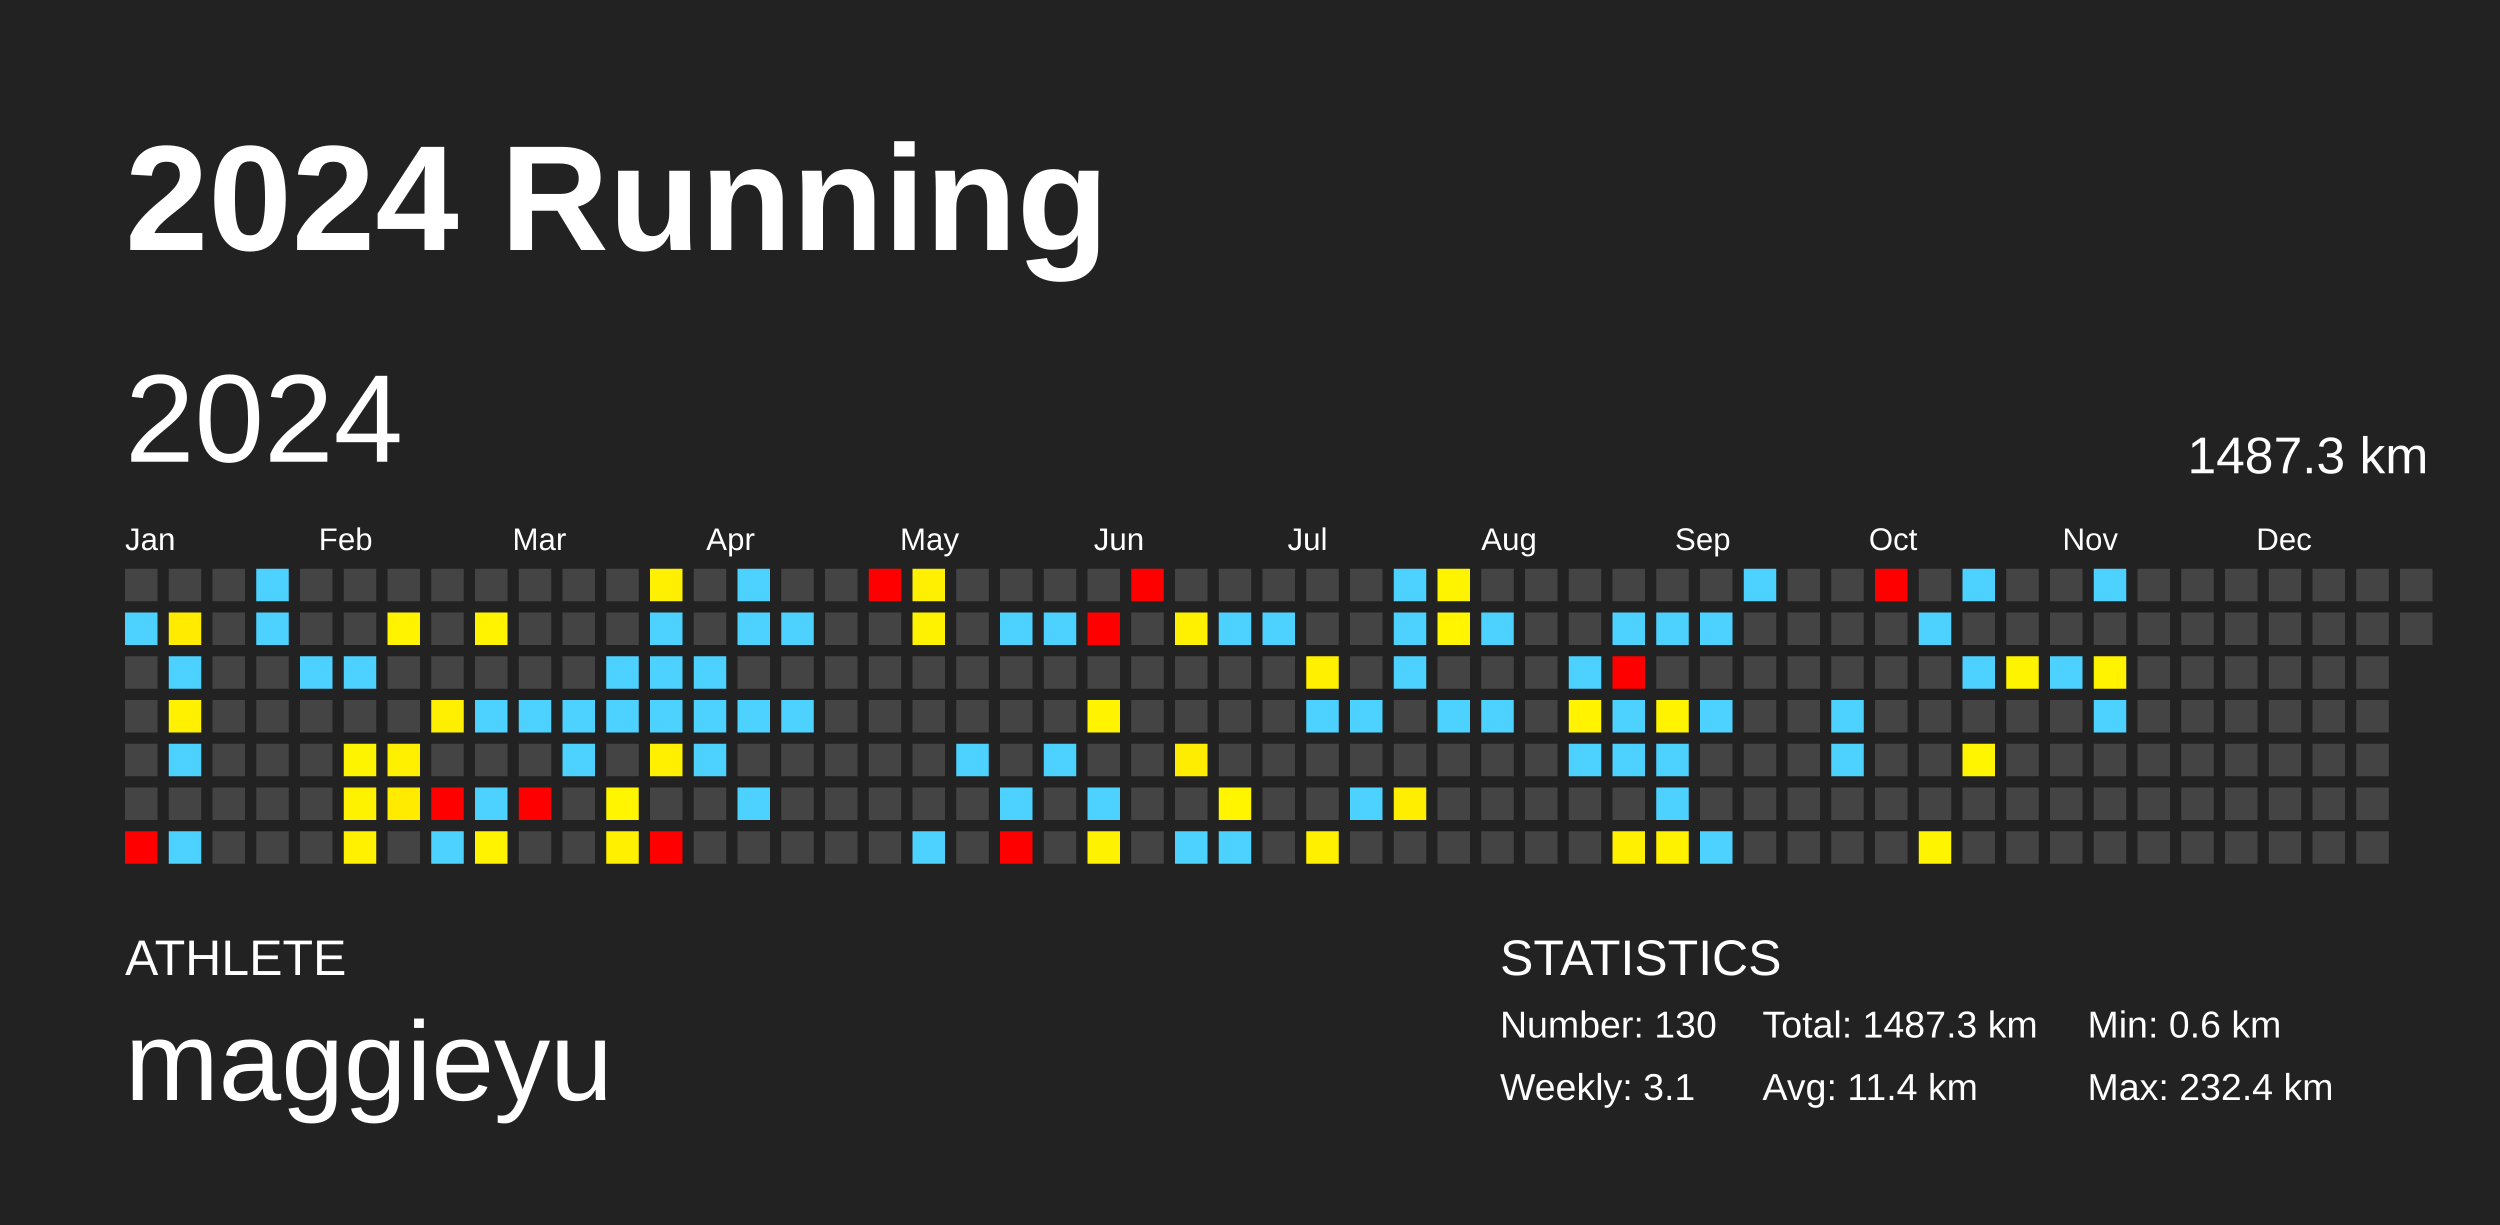
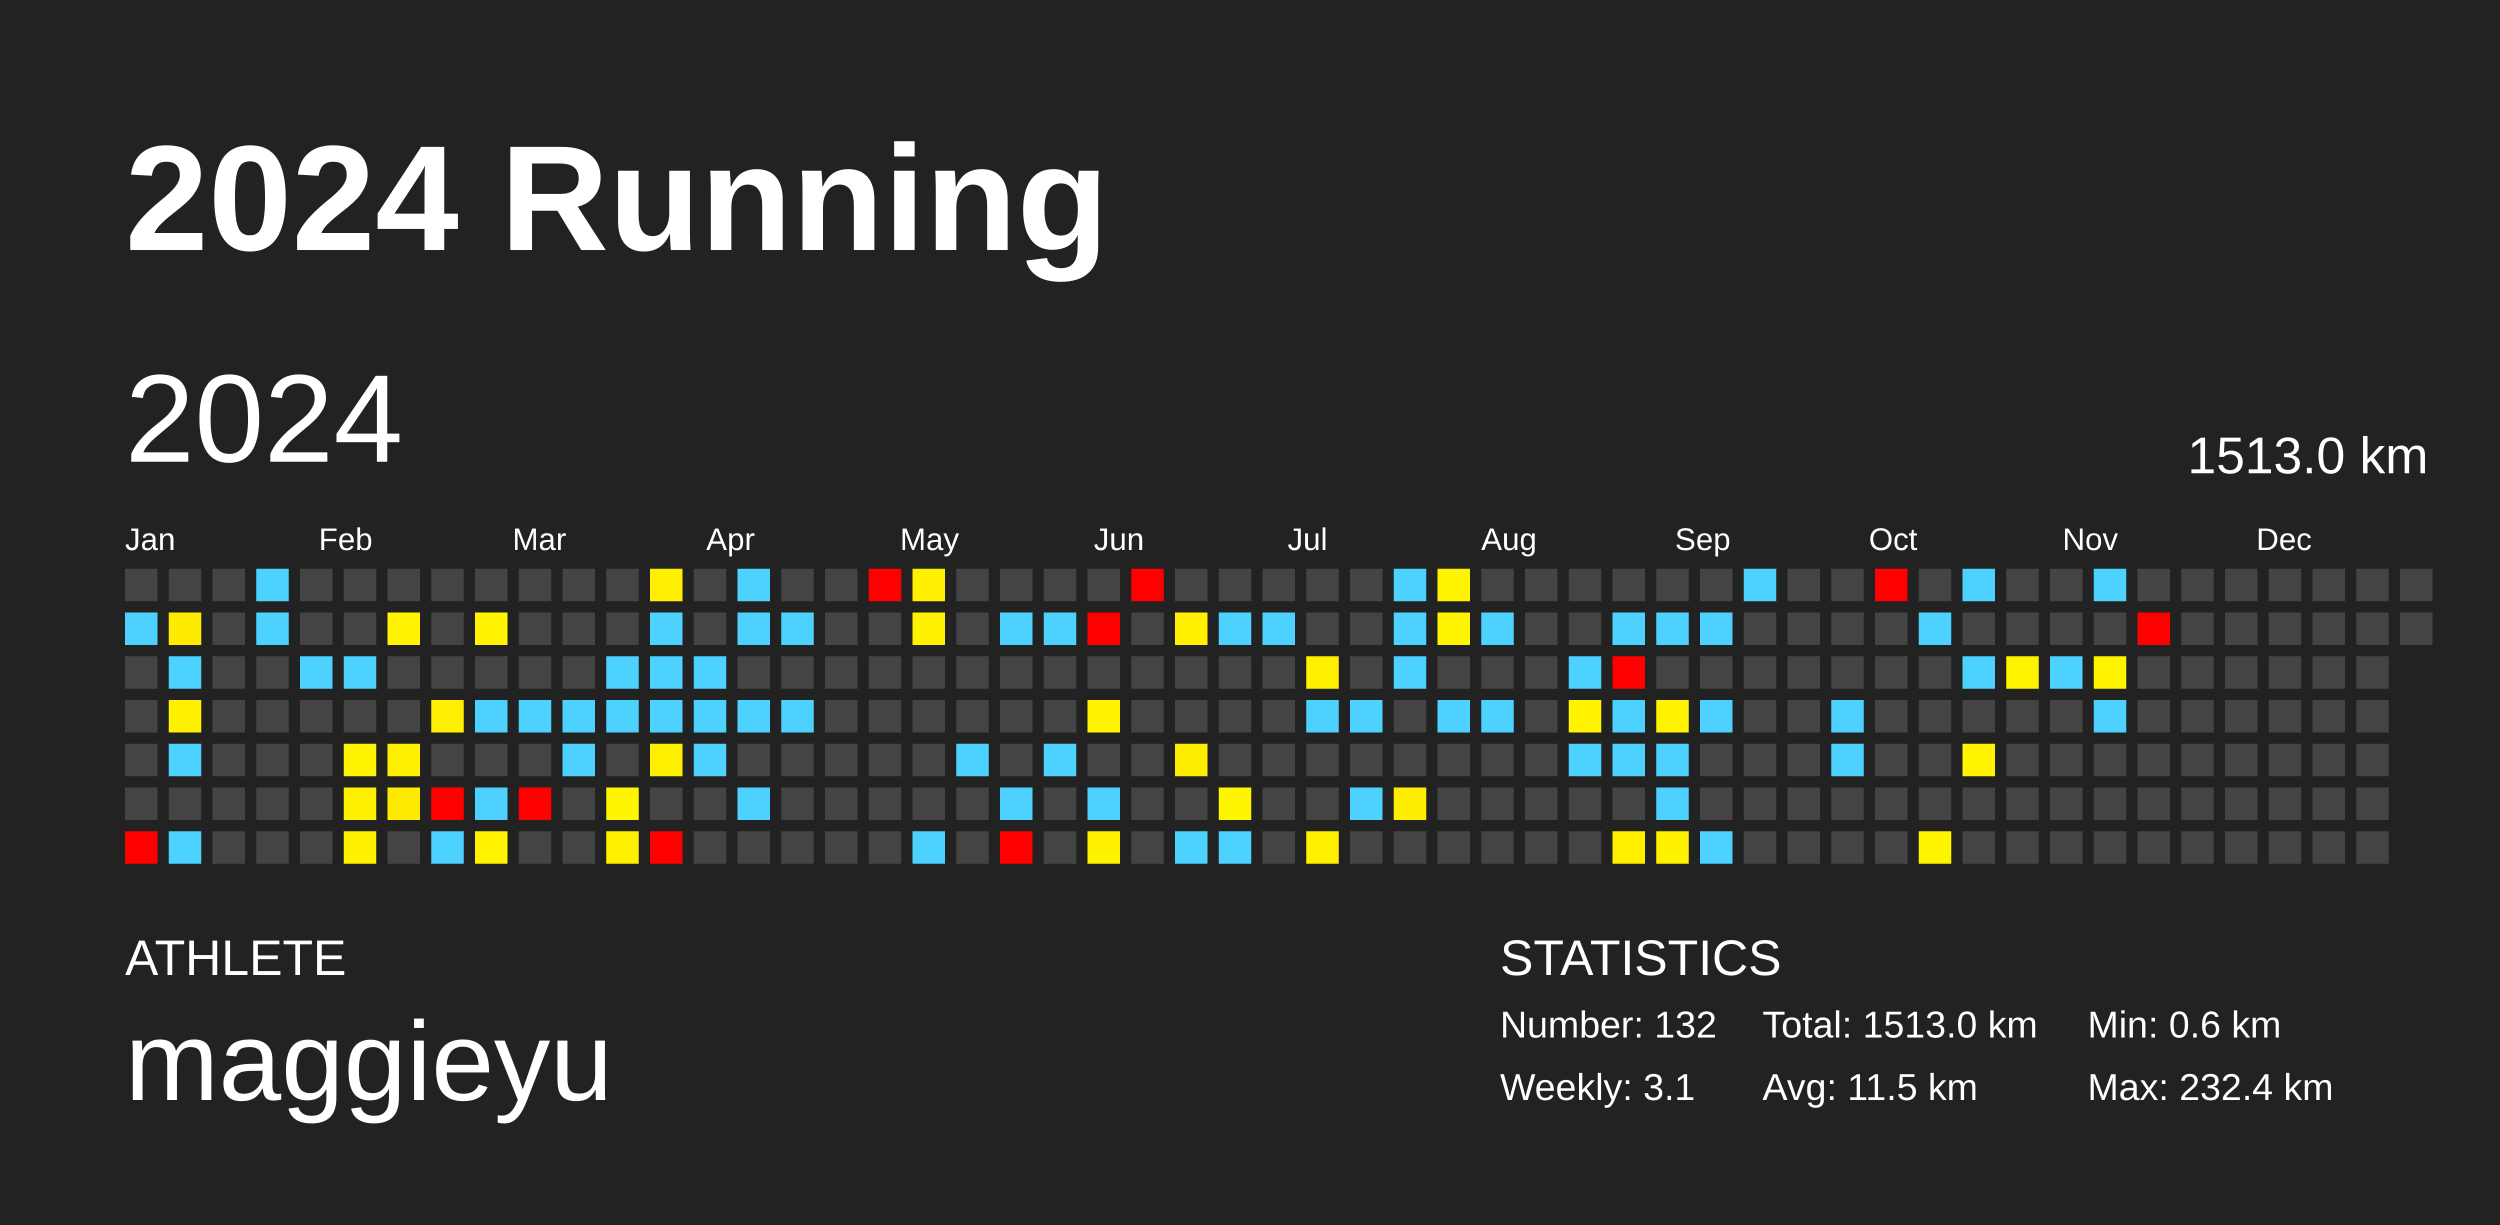
<svg xmlns="http://www.w3.org/2000/svg" baseProfile="full" height="98mm" version="1.1" viewBox="0,0,200,98" width="200mm">
  <defs />
  <rect fill="#222222" height="98" width="200" x="0" y="0" />
  <text fill="#FFFFFF" style="font-size:12px; font-family:Arial; font-weight:bold;" x="10" y="20">2024 Running</text>
  <text fill="#FFFFFF" style="font-size:4px; font-family:Arial" x="10" y="78">ATHLETE</text>
  <text fill="#FFFFFF" style="font-size:9px; font-family:Arial" x="10" y="88">maggieyu</text>
  <text fill="#FFFFFF" style="font-size:4px; font-family:Arial" x="120" y="78">STATISTICS</text>
-   <text fill="#FFFFFF" style="font-size:3px; font-family:Arial" x="120" y="83">Number: 130</text>
+   <text fill="#FFFFFF" style="font-size:3px; font-family:Arial" x="120" y="83">Number: 132</text>
  <text fill="#FFFFFF" style="font-size:3px; font-family:Arial" x="120" y="88">Weekly: 3.1</text>
-   <text fill="#FFFFFF" style="font-size:3px; font-family:Arial" x="141" y="83">Total: 1487.3 km</text>
-   <text fill="#FFFFFF" style="font-size:3px; font-family:Arial" x="141" y="88">Avg: 11.4 km</text>
+   <text fill="#FFFFFF" style="font-size:3px; font-family:Arial" x="141" y="83">Total: 1513.0 km</text>
+   <text fill="#FFFFFF" style="font-size:3px; font-family:Arial" x="141" y="88">Avg: 11.5 km</text>
  <text fill="#FFFFFF" style="font-size:3px; font-family:Arial" x="167" y="83">Min: 0.6 km</text>
  <text fill="#FFFFFF" style="font-size:3px; font-family:Arial" x="167" y="88">Max: 232.4 km</text>
  <text dominant-baseline="hanging" fill="#FFFFFF" style="font-size:10.0px; font-family:Arial;" x="10" y="30">2024</text>
-   <text dominant-baseline="hanging" fill="#FFFFFF" style="font-size:4.125px; font-family:Arial;" x="175" y="35">1487.3 km</text>
+   <text dominant-baseline="hanging" fill="#FFFFFF" style="font-size:4.125px; font-family:Arial;" x="175" y="35">1513.0 km</text>
  <text fill="#FFFFFF" style="font-size:2.5px; font-family:Arial" x="10.0" y="44">Jan</text>
  <text fill="#FFFFFF" style="font-size:2.5px; font-family:Arial" x="25.5" y="44">Feb</text>
  <text fill="#FFFFFF" style="font-size:2.5px; font-family:Arial" x="41.0" y="44">Mar</text>
  <text fill="#FFFFFF" style="font-size:2.5px; font-family:Arial" x="56.5" y="44">Apr</text>
  <text fill="#FFFFFF" style="font-size:2.5px; font-family:Arial" x="72.0" y="44">May</text>
  <text fill="#FFFFFF" style="font-size:2.5px; font-family:Arial" x="87.5" y="44">Jun</text>
  <text fill="#FFFFFF" style="font-size:2.5px; font-family:Arial" x="103.0" y="44">Jul</text>
  <text fill="#FFFFFF" style="font-size:2.5px; font-family:Arial" x="118.5" y="44">Aug</text>
  <text fill="#FFFFFF" style="font-size:2.5px; font-family:Arial" x="134.0" y="44">Sep</text>
  <text fill="#FFFFFF" style="font-size:2.5px; font-family:Arial" x="149.5" y="44">Oct</text>
  <text fill="#FFFFFF" style="font-size:2.5px; font-family:Arial" x="165.0" y="44">Nov</text>
  <text fill="#FFFFFF" style="font-size:2.5px; font-family:Arial" x="180.5" y="44">Dec</text>
  <rect fill="#444444" height="2.6" width="2.6" x="10.0" y="45.5" />
  <rect fill="#4dd2ff" height="2.6" width="2.6" x="10.0" y="49.0" />
  <rect fill="#444444" height="2.6" width="2.6" x="10.0" y="52.5" />
  <rect fill="#444444" height="2.6" width="2.6" x="10.0" y="56.0" />
  <rect fill="#444444" height="2.6" width="2.6" x="10.0" y="59.5" />
  <rect fill="#444444" height="2.6" width="2.6" x="10.0" y="63.0" />
  <rect fill="red" height="2.6" width="2.6" x="10.0" y="66.5" />
  <rect fill="#444444" height="2.6" width="2.6" x="13.5" y="45.5" />
  <rect fill="#ffeb00" height="2.6" width="2.6" x="13.5" y="49.0" />
  <rect fill="#4dd2ff" height="2.6" width="2.6" x="13.5" y="52.5" />
  <rect fill="#fff100" height="2.6" width="2.6" x="13.5" y="56.0" />
  <rect fill="#4dd2ff" height="2.6" width="2.6" x="13.5" y="59.5" />
  <rect fill="#444444" height="2.6" width="2.6" x="13.5" y="63.0" />
  <rect fill="#4dd2ff" height="2.6" width="2.6" x="13.5" y="66.5" />
  <rect fill="#444444" height="2.6" width="2.6" x="17.0" y="45.5" />
  <rect fill="#444444" height="2.6" width="2.6" x="17.0" y="49.0" />
  <rect fill="#444444" height="2.6" width="2.6" x="17.0" y="52.5" />
  <rect fill="#444444" height="2.6" width="2.6" x="17.0" y="56.0" />
  <rect fill="#444444" height="2.6" width="2.6" x="17.0" y="59.5" />
  <rect fill="#444444" height="2.6" width="2.6" x="17.0" y="63.0" />
  <rect fill="#444444" height="2.6" width="2.6" x="17.0" y="66.5" />
  <rect fill="#4dd2ff" height="2.6" width="2.6" x="20.5" y="45.5" />
  <rect fill="#4dd2ff" height="2.6" width="2.6" x="20.5" y="49.0" />
  <rect fill="#444444" height="2.6" width="2.6" x="20.5" y="52.5" />
  <rect fill="#444444" height="2.6" width="2.6" x="20.5" y="56.0" />
  <rect fill="#444444" height="2.6" width="2.6" x="20.5" y="59.5" />
  <rect fill="#444444" height="2.6" width="2.6" x="20.5" y="63.0" />
  <rect fill="#444444" height="2.6" width="2.6" x="20.5" y="66.5" />
  <rect fill="#444444" height="2.6" width="2.6" x="24.0" y="45.5" />
  <rect fill="#444444" height="2.6" width="2.6" x="24.0" y="49.0" />
  <rect fill="#4dd2ff" height="2.6" width="2.6" x="24.0" y="52.5" />
  <rect fill="#444444" height="2.6" width="2.6" x="24.0" y="56.0" />
  <rect fill="#444444" height="2.6" width="2.6" x="24.0" y="59.5" />
  <rect fill="#444444" height="2.6" width="2.6" x="24.0" y="63.0" />
  <rect fill="#444444" height="2.6" width="2.6" x="24.0" y="66.5" />
  <rect fill="#444444" height="2.6" width="2.6" x="27.5" y="45.5" />
  <rect fill="#444444" height="2.6" width="2.6" x="27.5" y="49.0" />
  <rect fill="#4dd2ff" height="2.6" width="2.6" x="27.5" y="52.5" />
  <rect fill="#444444" height="2.6" width="2.6" x="27.5" y="56.0" />
  <rect fill="#fff400" height="2.6" width="2.6" x="27.5" y="59.5" />
  <rect fill="#fff200" height="2.6" width="2.6" x="27.5" y="63.0" />
  <rect fill="#fff100" height="2.6" width="2.6" x="27.5" y="66.5" />
  <rect fill="#444444" height="2.6" width="2.6" x="31.0" y="45.5" />
  <rect fill="#fff300" height="2.6" width="2.6" x="31.0" y="49.0" />
  <rect fill="#444444" height="2.6" width="2.6" x="31.0" y="52.5" />
  <rect fill="#444444" height="2.6" width="2.6" x="31.0" y="56.0" />
  <rect fill="#fff000" height="2.6" width="2.6" x="31.0" y="59.5" />
  <rect fill="#ffeb00" height="2.6" width="2.6" x="31.0" y="63.0" />
  <rect fill="#444444" height="2.6" width="2.6" x="31.0" y="66.5" />
  <rect fill="#444444" height="2.6" width="2.6" x="34.5" y="45.5" />
  <rect fill="#444444" height="2.6" width="2.6" x="34.5" y="49.0" />
  <rect fill="#444444" height="2.6" width="2.6" x="34.5" y="52.5" />
  <rect fill="#ffef00" height="2.6" width="2.6" x="34.5" y="56.0" />
  <rect fill="#444444" height="2.6" width="2.6" x="34.5" y="59.5" />
  <rect fill="red" height="2.6" width="2.6" x="34.5" y="63.0" />
  <rect fill="#4dd2ff" height="2.6" width="2.6" x="34.5" y="66.5" />
  <rect fill="#444444" height="2.6" width="2.6" x="38.0" y="45.5" />
  <rect fill="#fff300" height="2.6" width="2.6" x="38.0" y="49.0" />
  <rect fill="#444444" height="2.6" width="2.6" x="38.0" y="52.5" />
  <rect fill="#4dd2ff" height="2.6" width="2.6" x="38.0" y="56.0" />
  <rect fill="#444444" height="2.6" width="2.6" x="38.0" y="59.5" />
  <rect fill="#4dd2ff" height="2.6" width="2.6" x="38.0" y="63.0" />
  <rect fill="#fff300" height="2.6" width="2.6" x="38.0" y="66.5" />
  <rect fill="#444444" height="2.6" width="2.6" x="41.5" y="45.5" />
  <rect fill="#444444" height="2.6" width="2.6" x="41.5" y="49.0" />
  <rect fill="#444444" height="2.6" width="2.6" x="41.5" y="52.5" />
  <rect fill="#4dd2ff" height="2.6" width="2.6" x="41.5" y="56.0" />
  <rect fill="#444444" height="2.6" width="2.6" x="41.5" y="59.5" />
  <rect fill="red" height="2.6" width="2.6" x="41.5" y="63.0" />
  <rect fill="#444444" height="2.6" width="2.6" x="41.5" y="66.5" />
  <rect fill="#444444" height="2.6" width="2.6" x="45.0" y="45.5" />
  <rect fill="#444444" height="2.6" width="2.6" x="45.0" y="49.0" />
  <rect fill="#444444" height="2.6" width="2.6" x="45.0" y="52.5" />
  <rect fill="#4dd2ff" height="2.6" width="2.6" x="45.0" y="56.0" />
  <rect fill="#4dd2ff" height="2.6" width="2.6" x="45.0" y="59.5" />
  <rect fill="#444444" height="2.6" width="2.6" x="45.0" y="63.0" />
  <rect fill="#444444" height="2.6" width="2.6" x="45.0" y="66.5" />
  <rect fill="#444444" height="2.6" width="2.6" x="48.5" y="45.5" />
  <rect fill="#444444" height="2.6" width="2.6" x="48.5" y="49.0" />
  <rect fill="#4dd2ff" height="2.6" width="2.6" x="48.5" y="52.5" />
  <rect fill="#4dd2ff" height="2.6" width="2.6" x="48.5" y="56.0" />
  <rect fill="#444444" height="2.6" width="2.6" x="48.5" y="59.5" />
  <rect fill="#fff500" height="2.6" width="2.6" x="48.5" y="63.0" />
  <rect fill="#fff000" height="2.6" width="2.6" x="48.5" y="66.5" />
  <rect fill="#ffef00" height="2.6" width="2.6" x="52.0" y="45.5" />
  <rect fill="#4dd2ff" height="2.6" width="2.6" x="52.0" y="49.0" />
  <rect fill="#4dd2ff" height="2.6" width="2.6" x="52.0" y="52.5" />
  <rect fill="#4dd2ff" height="2.6" width="2.6" x="52.0" y="56.0" />
  <rect fill="#fff000" height="2.6" width="2.6" x="52.0" y="59.5" />
  <rect fill="#444444" height="2.6" width="2.6" x="52.0" y="63.0" />
  <rect fill="red" height="2.6" width="2.6" x="52.0" y="66.5" />
  <rect fill="#444444" height="2.6" width="2.6" x="55.5" y="45.5" />
  <rect fill="#444444" height="2.6" width="2.6" x="55.5" y="49.0" />
  <rect fill="#4dd2ff" height="2.6" width="2.6" x="55.5" y="52.5" />
  <rect fill="#4dd2ff" height="2.6" width="2.6" x="55.5" y="56.0" />
  <rect fill="#4dd2ff" height="2.6" width="2.6" x="55.5" y="59.5" />
  <rect fill="#444444" height="2.6" width="2.6" x="55.5" y="63.0" />
  <rect fill="#444444" height="2.6" width="2.6" x="55.5" y="66.5" />
  <rect fill="#4dd2ff" height="2.6" width="2.6" x="59.0" y="45.5" />
  <rect fill="#4dd2ff" height="2.6" width="2.6" x="59.0" y="49.0" />
  <rect fill="#444444" height="2.6" width="2.6" x="59.0" y="52.5" />
  <rect fill="#4dd2ff" height="2.6" width="2.6" x="59.0" y="56.0" />
  <rect fill="#444444" height="2.6" width="2.6" x="59.0" y="59.5" />
  <rect fill="#4dd2ff" height="2.6" width="2.6" x="59.0" y="63.0" />
  <rect fill="#444444" height="2.6" width="2.6" x="59.0" y="66.5" />
  <rect fill="#444444" height="2.6" width="2.6" x="62.5" y="45.5" />
  <rect fill="#4dd2ff" height="2.6" width="2.6" x="62.5" y="49.0" />
  <rect fill="#444444" height="2.6" width="2.6" x="62.5" y="52.5" />
  <rect fill="#4dd2ff" height="2.6" width="2.6" x="62.5" y="56.0" />
  <rect fill="#444444" height="2.6" width="2.6" x="62.5" y="59.5" />
  <rect fill="#444444" height="2.6" width="2.6" x="62.5" y="63.0" />
  <rect fill="#444444" height="2.6" width="2.6" x="62.5" y="66.5" />
  <rect fill="#444444" height="2.6" width="2.6" x="66.0" y="45.5" />
  <rect fill="#444444" height="2.6" width="2.6" x="66.0" y="49.0" />
  <rect fill="#444444" height="2.6" width="2.6" x="66.0" y="52.5" />
  <rect fill="#444444" height="2.6" width="2.6" x="66.0" y="56.0" />
  <rect fill="#444444" height="2.6" width="2.6" x="66.0" y="59.5" />
  <rect fill="#444444" height="2.6" width="2.6" x="66.0" y="63.0" />
  <rect fill="#444444" height="2.6" width="2.6" x="66.0" y="66.5" />
  <rect fill="red" height="2.6" width="2.6" x="69.5" y="45.5" />
  <rect fill="#444444" height="2.6" width="2.6" x="69.5" y="49.0" />
  <rect fill="#444444" height="2.6" width="2.6" x="69.5" y="52.5" />
  <rect fill="#444444" height="2.6" width="2.6" x="69.5" y="56.0" />
  <rect fill="#444444" height="2.6" width="2.6" x="69.5" y="59.5" />
  <rect fill="#444444" height="2.6" width="2.6" x="69.5" y="63.0" />
  <rect fill="#444444" height="2.6" width="2.6" x="69.5" y="66.5" />
  <rect fill="#ffef00" height="2.6" width="2.6" x="73.0" y="45.5" />
  <rect fill="#fff200" height="2.6" width="2.6" x="73.0" y="49.0" />
  <rect fill="#444444" height="2.6" width="2.6" x="73.0" y="52.5" />
  <rect fill="#444444" height="2.6" width="2.6" x="73.0" y="56.0" />
  <rect fill="#444444" height="2.6" width="2.6" x="73.0" y="59.5" />
  <rect fill="#444444" height="2.6" width="2.6" x="73.0" y="63.0" />
  <rect fill="#4dd2ff" height="2.6" width="2.6" x="73.0" y="66.5" />
  <rect fill="#444444" height="2.6" width="2.6" x="76.5" y="45.5" />
  <rect fill="#444444" height="2.6" width="2.6" x="76.5" y="49.0" />
  <rect fill="#444444" height="2.6" width="2.6" x="76.5" y="52.5" />
  <rect fill="#444444" height="2.6" width="2.6" x="76.5" y="56.0" />
  <rect fill="#4dd2ff" height="2.6" width="2.6" x="76.5" y="59.5" />
  <rect fill="#444444" height="2.6" width="2.6" x="76.5" y="63.0" />
  <rect fill="#444444" height="2.6" width="2.6" x="76.5" y="66.5" />
  <rect fill="#444444" height="2.6" width="2.6" x="80.0" y="45.5" />
  <rect fill="#4dd2ff" height="2.6" width="2.6" x="80.0" y="49.0" />
  <rect fill="#444444" height="2.6" width="2.6" x="80.0" y="52.5" />
  <rect fill="#444444" height="2.6" width="2.6" x="80.0" y="56.0" />
  <rect fill="#444444" height="2.6" width="2.6" x="80.0" y="59.5" />
  <rect fill="#4dd2ff" height="2.6" width="2.6" x="80.0" y="63.0" />
  <rect fill="red" height="2.6" width="2.6" x="80.0" y="66.5" />
  <rect fill="#444444" height="2.6" width="2.6" x="83.5" y="45.5" />
  <rect fill="#4dd2ff" height="2.6" width="2.6" x="83.5" y="49.0" />
  <rect fill="#444444" height="2.6" width="2.6" x="83.5" y="52.5" />
  <rect fill="#444444" height="2.6" width="2.6" x="83.5" y="56.0" />
  <rect fill="#4dd2ff" height="2.6" width="2.6" x="83.5" y="59.5" />
  <rect fill="#444444" height="2.6" width="2.6" x="83.5" y="63.0" />
  <rect fill="#444444" height="2.6" width="2.6" x="83.5" y="66.5" />
  <rect fill="#444444" height="2.6" width="2.6" x="87.0" y="45.5" />
  <rect fill="red" height="2.6" width="2.6" x="87.0" y="49.0" />
  <rect fill="#444444" height="2.6" width="2.6" x="87.0" y="52.5" />
  <rect fill="#fff300" height="2.6" width="2.6" x="87.0" y="56.0" />
  <rect fill="#444444" height="2.6" width="2.6" x="87.0" y="59.5" />
  <rect fill="#4dd2ff" height="2.6" width="2.6" x="87.0" y="63.0" />
  <rect fill="#fff200" height="2.6" width="2.6" x="87.0" y="66.5" />
  <rect fill="red" height="2.6" width="2.6" x="90.5" y="45.5" />
  <rect fill="#444444" height="2.6" width="2.6" x="90.5" y="49.0" />
  <rect fill="#444444" height="2.6" width="2.6" x="90.5" y="52.5" />
  <rect fill="#444444" height="2.6" width="2.6" x="90.5" y="56.0" />
  <rect fill="#444444" height="2.6" width="2.6" x="90.5" y="59.5" />
  <rect fill="#444444" height="2.6" width="2.6" x="90.5" y="63.0" />
  <rect fill="#444444" height="2.6" width="2.6" x="90.5" y="66.5" />
  <rect fill="#444444" height="2.6" width="2.6" x="94.0" y="45.5" />
  <rect fill="#fff100" height="2.6" width="2.6" x="94.0" y="49.0" />
  <rect fill="#444444" height="2.6" width="2.6" x="94.0" y="52.5" />
  <rect fill="#444444" height="2.6" width="2.6" x="94.0" y="56.0" />
  <rect fill="#ffed00" height="2.6" width="2.6" x="94.0" y="59.5" />
  <rect fill="#444444" height="2.6" width="2.6" x="94.0" y="63.0" />
  <rect fill="#4dd2ff" height="2.6" width="2.6" x="94.0" y="66.5" />
  <rect fill="#444444" height="2.6" width="2.6" x="97.5" y="45.5" />
  <rect fill="#4dd2ff" height="2.6" width="2.6" x="97.5" y="49.0" />
  <rect fill="#444444" height="2.6" width="2.6" x="97.5" y="52.5" />
  <rect fill="#444444" height="2.6" width="2.6" x="97.5" y="56.0" />
  <rect fill="#444444" height="2.6" width="2.6" x="97.5" y="59.5" />
  <rect fill="#fff500" height="2.6" width="2.6" x="97.5" y="63.0" />
  <rect fill="#4dd2ff" height="2.6" width="2.6" x="97.5" y="66.5" />
  <rect fill="#444444" height="2.6" width="2.6" x="101.0" y="45.5" />
  <rect fill="#4dd2ff" height="2.6" width="2.6" x="101.0" y="49.0" />
  <rect fill="#444444" height="2.6" width="2.6" x="101.0" y="52.5" />
  <rect fill="#444444" height="2.6" width="2.6" x="101.0" y="56.0" />
  <rect fill="#444444" height="2.6" width="2.6" x="101.0" y="59.5" />
  <rect fill="#444444" height="2.6" width="2.6" x="101.0" y="63.0" />
  <rect fill="#444444" height="2.6" width="2.6" x="101.0" y="66.5" />
  <rect fill="#444444" height="2.6" width="2.6" x="104.5" y="45.5" />
  <rect fill="#444444" height="2.6" width="2.6" x="104.5" y="49.0" />
  <rect fill="#fff000" height="2.6" width="2.6" x="104.5" y="52.5" />
  <rect fill="#4dd2ff" height="2.6" width="2.6" x="104.5" y="56.0" />
  <rect fill="#444444" height="2.6" width="2.6" x="104.5" y="59.5" />
  <rect fill="#444444" height="2.6" width="2.6" x="104.5" y="63.0" />
  <rect fill="#fff000" height="2.6" width="2.6" x="104.5" y="66.5" />
  <rect fill="#444444" height="2.6" width="2.6" x="108.0" y="45.5" />
  <rect fill="#444444" height="2.6" width="2.6" x="108.0" y="49.0" />
  <rect fill="#444444" height="2.6" width="2.6" x="108.0" y="52.5" />
  <rect fill="#4dd2ff" height="2.6" width="2.6" x="108.0" y="56.0" />
  <rect fill="#444444" height="2.6" width="2.6" x="108.0" y="59.5" />
  <rect fill="#4dd2ff" height="2.6" width="2.6" x="108.0" y="63.0" />
  <rect fill="#444444" height="2.6" width="2.6" x="108.0" y="66.5" />
  <rect fill="#4dd2ff" height="2.6" width="2.6" x="111.5" y="45.5" />
  <rect fill="#4dd2ff" height="2.6" width="2.6" x="111.5" y="49.0" />
  <rect fill="#4dd2ff" height="2.6" width="2.6" x="111.5" y="52.5" />
  <rect fill="#444444" height="2.6" width="2.6" x="111.5" y="56.0" />
  <rect fill="#444444" height="2.6" width="2.6" x="111.5" y="59.5" />
  <rect fill="#ffee00" height="2.6" width="2.6" x="111.5" y="63.0" />
  <rect fill="#444444" height="2.6" width="2.6" x="111.5" y="66.5" />
  <rect fill="#fff400" height="2.6" width="2.6" x="115.0" y="45.5" />
  <rect fill="#fff500" height="2.6" width="2.6" x="115.0" y="49.0" />
  <rect fill="#444444" height="2.6" width="2.6" x="115.0" y="52.5" />
  <rect fill="#4dd2ff" height="2.6" width="2.6" x="115.0" y="56.0" />
  <rect fill="#444444" height="2.6" width="2.6" x="115.0" y="59.5" />
  <rect fill="#444444" height="2.6" width="2.6" x="115.0" y="63.0" />
  <rect fill="#444444" height="2.6" width="2.6" x="115.0" y="66.5" />
  <rect fill="#444444" height="2.6" width="2.6" x="118.5" y="45.5" />
  <rect fill="#4dd2ff" height="2.6" width="2.6" x="118.5" y="49.0" />
  <rect fill="#444444" height="2.6" width="2.6" x="118.5" y="52.5" />
  <rect fill="#4dd2ff" height="2.6" width="2.6" x="118.5" y="56.0" />
  <rect fill="#444444" height="2.6" width="2.6" x="118.5" y="59.5" />
  <rect fill="#444444" height="2.6" width="2.6" x="118.5" y="63.0" />
  <rect fill="#444444" height="2.6" width="2.6" x="118.5" y="66.5" />
  <rect fill="#444444" height="2.6" width="2.6" x="122.0" y="45.5" />
  <rect fill="#444444" height="2.6" width="2.6" x="122.0" y="49.0" />
  <rect fill="#444444" height="2.6" width="2.6" x="122.0" y="52.5" />
  <rect fill="#444444" height="2.6" width="2.6" x="122.0" y="56.0" />
  <rect fill="#444444" height="2.6" width="2.6" x="122.0" y="59.5" />
  <rect fill="#444444" height="2.6" width="2.6" x="122.0" y="63.0" />
  <rect fill="#444444" height="2.6" width="2.6" x="122.0" y="66.5" />
  <rect fill="#444444" height="2.6" width="2.6" x="125.5" y="45.5" />
  <rect fill="#444444" height="2.6" width="2.6" x="125.5" y="49.0" />
  <rect fill="#4dd2ff" height="2.6" width="2.6" x="125.5" y="52.5" />
  <rect fill="#fff300" height="2.6" width="2.6" x="125.5" y="56.0" />
  <rect fill="#4dd2ff" height="2.6" width="2.6" x="125.5" y="59.5" />
  <rect fill="#444444" height="2.6" width="2.6" x="125.5" y="63.0" />
  <rect fill="#444444" height="2.6" width="2.6" x="125.5" y="66.5" />
  <rect fill="#444444" height="2.6" width="2.6" x="129.0" y="45.5" />
  <rect fill="#4dd2ff" height="2.6" width="2.6" x="129.0" y="49.0" />
  <rect fill="red" height="2.6" width="2.6" x="129.0" y="52.5" />
  <rect fill="#4dd2ff" height="2.6" width="2.6" x="129.0" y="56.0" />
  <rect fill="#4dd2ff" height="2.6" width="2.6" x="129.0" y="59.5" />
  <rect fill="#444444" height="2.6" width="2.6" x="129.0" y="63.0" />
  <rect fill="#fff000" height="2.6" width="2.6" x="129.0" y="66.5" />
  <rect fill="#444444" height="2.6" width="2.6" x="132.5" y="45.5" />
  <rect fill="#4dd2ff" height="2.6" width="2.6" x="132.5" y="49.0" />
  <rect fill="#444444" height="2.6" width="2.6" x="132.5" y="52.5" />
  <rect fill="#fff300" height="2.6" width="2.6" x="132.5" y="56.0" />
  <rect fill="#4dd2ff" height="2.6" width="2.6" x="132.5" y="59.5" />
  <rect fill="#4dd2ff" height="2.6" width="2.6" x="132.5" y="63.0" />
  <rect fill="#fff200" height="2.6" width="2.6" x="132.5" y="66.5" />
  <rect fill="#444444" height="2.6" width="2.6" x="136.0" y="45.5" />
  <rect fill="#4dd2ff" height="2.6" width="2.6" x="136.0" y="49.0" />
  <rect fill="#444444" height="2.6" width="2.6" x="136.0" y="52.5" />
  <rect fill="#4dd2ff" height="2.6" width="2.6" x="136.0" y="56.0" />
  <rect fill="#444444" height="2.6" width="2.6" x="136.0" y="59.5" />
  <rect fill="#444444" height="2.6" width="2.6" x="136.0" y="63.0" />
  <rect fill="#4dd2ff" height="2.6" width="2.6" x="136.0" y="66.5" />
  <rect fill="#4dd2ff" height="2.6" width="2.6" x="139.5" y="45.5" />
  <rect fill="#444444" height="2.6" width="2.6" x="139.5" y="49.0" />
  <rect fill="#444444" height="2.6" width="2.6" x="139.5" y="52.5" />
  <rect fill="#444444" height="2.6" width="2.6" x="139.5" y="56.0" />
  <rect fill="#444444" height="2.6" width="2.6" x="139.5" y="59.5" />
  <rect fill="#444444" height="2.6" width="2.6" x="139.5" y="63.0" />
  <rect fill="#444444" height="2.6" width="2.6" x="139.5" y="66.5" />
  <rect fill="#444444" height="2.6" width="2.6" x="143.0" y="45.5" />
  <rect fill="#444444" height="2.6" width="2.6" x="143.0" y="49.0" />
  <rect fill="#444444" height="2.6" width="2.6" x="143.0" y="52.5" />
  <rect fill="#444444" height="2.6" width="2.6" x="143.0" y="56.0" />
  <rect fill="#444444" height="2.6" width="2.6" x="143.0" y="59.5" />
  <rect fill="#444444" height="2.6" width="2.6" x="143.0" y="63.0" />
  <rect fill="#444444" height="2.6" width="2.6" x="143.0" y="66.5" />
  <rect fill="#444444" height="2.6" width="2.6" x="146.5" y="45.5" />
  <rect fill="#444444" height="2.6" width="2.6" x="146.5" y="49.0" />
  <rect fill="#444444" height="2.6" width="2.6" x="146.5" y="52.5" />
  <rect fill="#4dd2ff" height="2.6" width="2.6" x="146.5" y="56.0" />
  <rect fill="#4dd2ff" height="2.6" width="2.6" x="146.5" y="59.5" />
  <rect fill="#444444" height="2.6" width="2.6" x="146.5" y="63.0" />
  <rect fill="#444444" height="2.6" width="2.6" x="146.5" y="66.5" />
  <rect fill="red" height="2.6" width="2.6" x="150.0" y="45.5" />
  <rect fill="#444444" height="2.6" width="2.6" x="150.0" y="49.0" />
  <rect fill="#444444" height="2.6" width="2.6" x="150.0" y="52.5" />
  <rect fill="#444444" height="2.6" width="2.6" x="150.0" y="56.0" />
  <rect fill="#444444" height="2.6" width="2.6" x="150.0" y="59.5" />
  <rect fill="#444444" height="2.6" width="2.6" x="150.0" y="63.0" />
  <rect fill="#444444" height="2.6" width="2.6" x="150.0" y="66.5" />
  <rect fill="#444444" height="2.6" width="2.6" x="153.5" y="45.5" />
  <rect fill="#4dd2ff" height="2.6" width="2.6" x="153.5" y="49.0" />
  <rect fill="#444444" height="2.6" width="2.6" x="153.5" y="52.5" />
  <rect fill="#444444" height="2.6" width="2.6" x="153.5" y="56.0" />
  <rect fill="#444444" height="2.6" width="2.6" x="153.5" y="59.5" />
  <rect fill="#444444" height="2.6" width="2.6" x="153.5" y="63.0" />
  <rect fill="#fff400" height="2.6" width="2.6" x="153.5" y="66.5" />
  <rect fill="#4dd2ff" height="2.6" width="2.6" x="157.0" y="45.5" />
  <rect fill="#444444" height="2.6" width="2.6" x="157.0" y="49.0" />
  <rect fill="#4dd2ff" height="2.6" width="2.6" x="157.0" y="52.5" />
  <rect fill="#444444" height="2.6" width="2.6" x="157.0" y="56.0" />
  <rect fill="#fff500" height="2.6" width="2.6" x="157.0" y="59.5" />
  <rect fill="#444444" height="2.6" width="2.6" x="157.0" y="63.0" />
  <rect fill="#444444" height="2.6" width="2.6" x="157.0" y="66.5" />
  <rect fill="#444444" height="2.6" width="2.6" x="160.5" y="45.5" />
  <rect fill="#444444" height="2.6" width="2.6" x="160.5" y="49.0" />
  <rect fill="#fff400" height="2.6" width="2.6" x="160.5" y="52.5" />
  <rect fill="#444444" height="2.6" width="2.6" x="160.5" y="56.0" />
  <rect fill="#444444" height="2.6" width="2.6" x="160.5" y="59.5" />
  <rect fill="#444444" height="2.6" width="2.6" x="160.5" y="63.0" />
  <rect fill="#444444" height="2.6" width="2.6" x="160.5" y="66.5" />
  <rect fill="#444444" height="2.6" width="2.6" x="164.0" y="45.5" />
  <rect fill="#444444" height="2.6" width="2.6" x="164.0" y="49.0" />
  <rect fill="#4dd2ff" height="2.6" width="2.6" x="164.0" y="52.5" />
  <rect fill="#444444" height="2.6" width="2.6" x="164.0" y="56.0" />
  <rect fill="#444444" height="2.6" width="2.6" x="164.0" y="59.5" />
  <rect fill="#444444" height="2.6" width="2.6" x="164.0" y="63.0" />
  <rect fill="#444444" height="2.6" width="2.6" x="164.0" y="66.5" />
  <rect fill="#4dd2ff" height="2.6" width="2.6" x="167.5" y="45.5" />
  <rect fill="#444444" height="2.6" width="2.6" x="167.5" y="49.0" />
  <rect fill="#fff300" height="2.6" width="2.6" x="167.5" y="52.5" />
  <rect fill="#4dd2ff" height="2.6" width="2.6" x="167.5" y="56.0" />
  <rect fill="#444444" height="2.6" width="2.6" x="167.5" y="59.5" />
  <rect fill="#444444" height="2.6" width="2.6" x="167.5" y="63.0" />
  <rect fill="#444444" height="2.6" width="2.6" x="167.5" y="66.5" />
  <rect fill="#444444" height="2.6" width="2.6" x="171.0" y="45.5" />
-   <rect fill="#444444" height="2.6" width="2.6" x="171.0" y="49.0" />
+   <rect fill="red" height="2.6" width="2.6" x="171.0" y="49.0" />
  <rect fill="#444444" height="2.6" width="2.6" x="171.0" y="52.5" />
  <rect fill="#444444" height="2.6" width="2.6" x="171.0" y="56.0" />
  <rect fill="#444444" height="2.6" width="2.6" x="171.0" y="59.5" />
  <rect fill="#444444" height="2.6" width="2.6" x="171.0" y="63.0" />
  <rect fill="#444444" height="2.6" width="2.6" x="171.0" y="66.5" />
  <rect fill="#444444" height="2.6" width="2.6" x="174.5" y="45.5" />
  <rect fill="#444444" height="2.6" width="2.6" x="174.5" y="49.0" />
  <rect fill="#444444" height="2.6" width="2.6" x="174.5" y="52.5" />
  <rect fill="#444444" height="2.6" width="2.6" x="174.5" y="56.0" />
  <rect fill="#444444" height="2.6" width="2.6" x="174.5" y="59.5" />
  <rect fill="#444444" height="2.6" width="2.6" x="174.5" y="63.0" />
  <rect fill="#444444" height="2.6" width="2.6" x="174.5" y="66.5" />
  <rect fill="#444444" height="2.6" width="2.6" x="178.0" y="45.5" />
  <rect fill="#444444" height="2.6" width="2.6" x="178.0" y="49.0" />
  <rect fill="#444444" height="2.6" width="2.6" x="178.0" y="52.5" />
  <rect fill="#444444" height="2.6" width="2.6" x="178.0" y="56.0" />
  <rect fill="#444444" height="2.6" width="2.6" x="178.0" y="59.5" />
  <rect fill="#444444" height="2.6" width="2.6" x="178.0" y="63.0" />
  <rect fill="#444444" height="2.6" width="2.6" x="178.0" y="66.5" />
  <rect fill="#444444" height="2.6" width="2.6" x="181.5" y="45.5" />
  <rect fill="#444444" height="2.6" width="2.6" x="181.5" y="49.0" />
  <rect fill="#444444" height="2.6" width="2.6" x="181.5" y="52.5" />
  <rect fill="#444444" height="2.6" width="2.6" x="181.5" y="56.0" />
  <rect fill="#444444" height="2.6" width="2.6" x="181.5" y="59.5" />
  <rect fill="#444444" height="2.6" width="2.6" x="181.5" y="63.0" />
  <rect fill="#444444" height="2.6" width="2.6" x="181.5" y="66.5" />
  <rect fill="#444444" height="2.6" width="2.6" x="185.0" y="45.5" />
  <rect fill="#444444" height="2.6" width="2.6" x="185.0" y="49.0" />
  <rect fill="#444444" height="2.6" width="2.6" x="185.0" y="52.5" />
  <rect fill="#444444" height="2.6" width="2.6" x="185.0" y="56.0" />
  <rect fill="#444444" height="2.6" width="2.6" x="185.0" y="59.5" />
  <rect fill="#444444" height="2.6" width="2.6" x="185.0" y="63.0" />
  <rect fill="#444444" height="2.6" width="2.6" x="185.0" y="66.5" />
  <rect fill="#444444" height="2.6" width="2.6" x="188.5" y="45.5" />
  <rect fill="#444444" height="2.6" width="2.6" x="188.5" y="49.0" />
  <rect fill="#444444" height="2.6" width="2.6" x="188.5" y="52.5" />
  <rect fill="#444444" height="2.6" width="2.6" x="188.5" y="56.0" />
  <rect fill="#444444" height="2.6" width="2.6" x="188.5" y="59.5" />
  <rect fill="#444444" height="2.6" width="2.6" x="188.5" y="63.0" />
  <rect fill="#444444" height="2.6" width="2.6" x="188.5" y="66.5" />
  <rect fill="#444444" height="2.6" width="2.6" x="192.0" y="45.5" />
  <rect fill="#444444" height="2.6" width="2.6" x="192.0" y="49.0" />
</svg>
